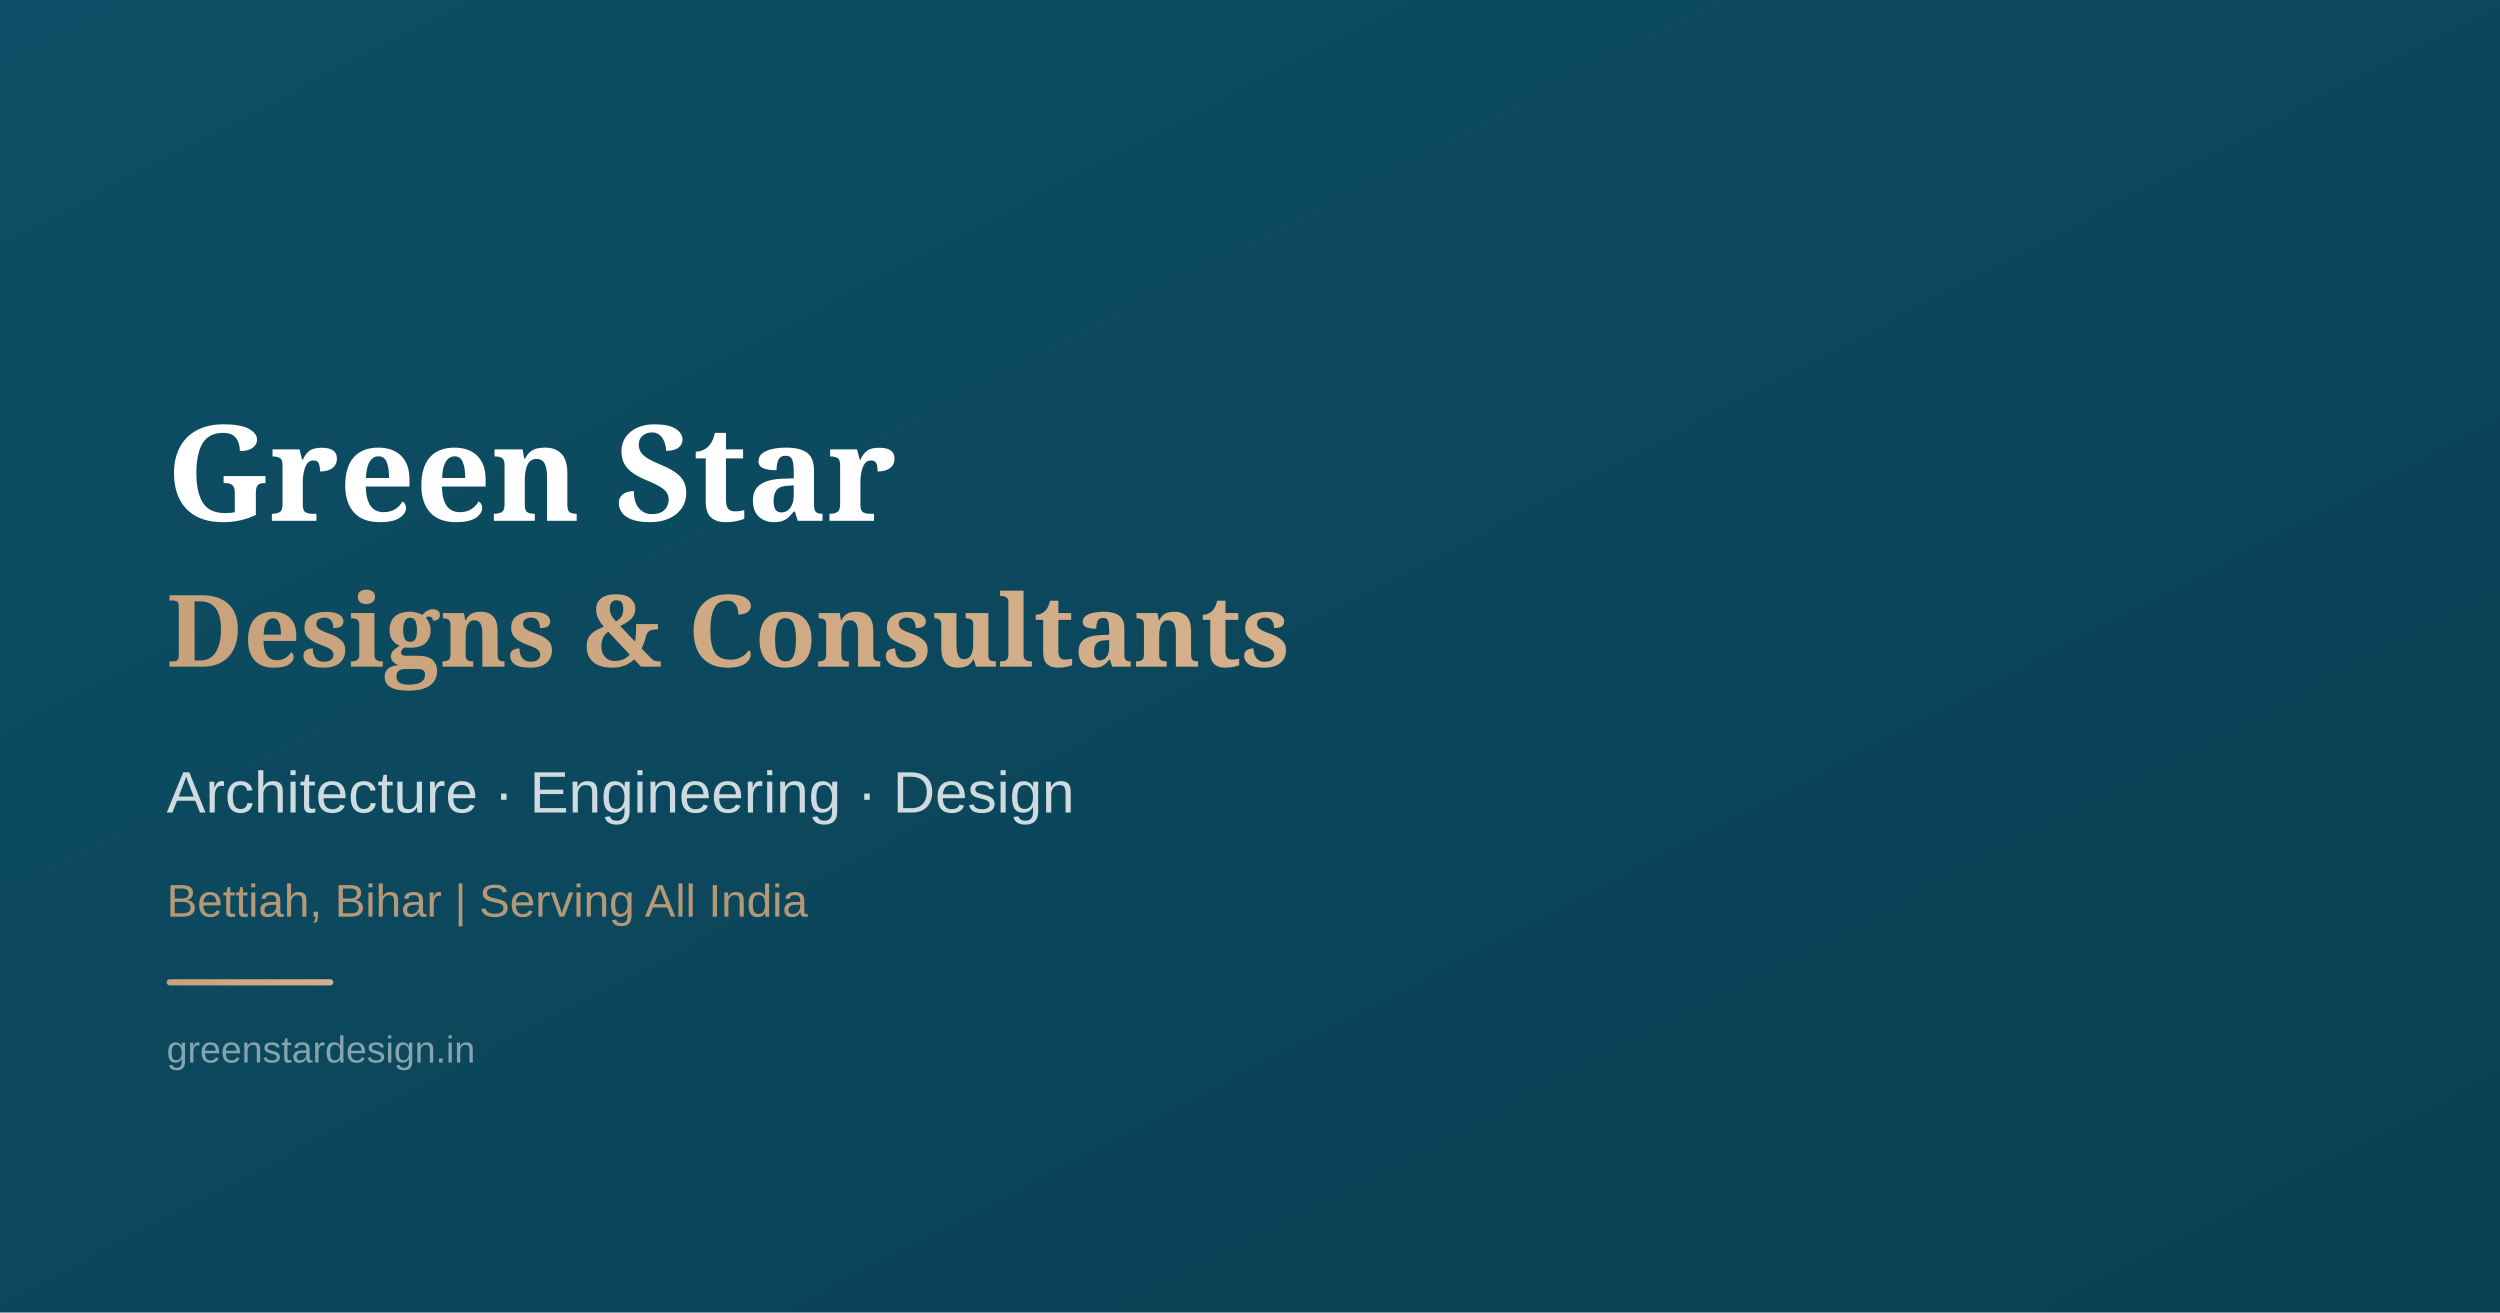
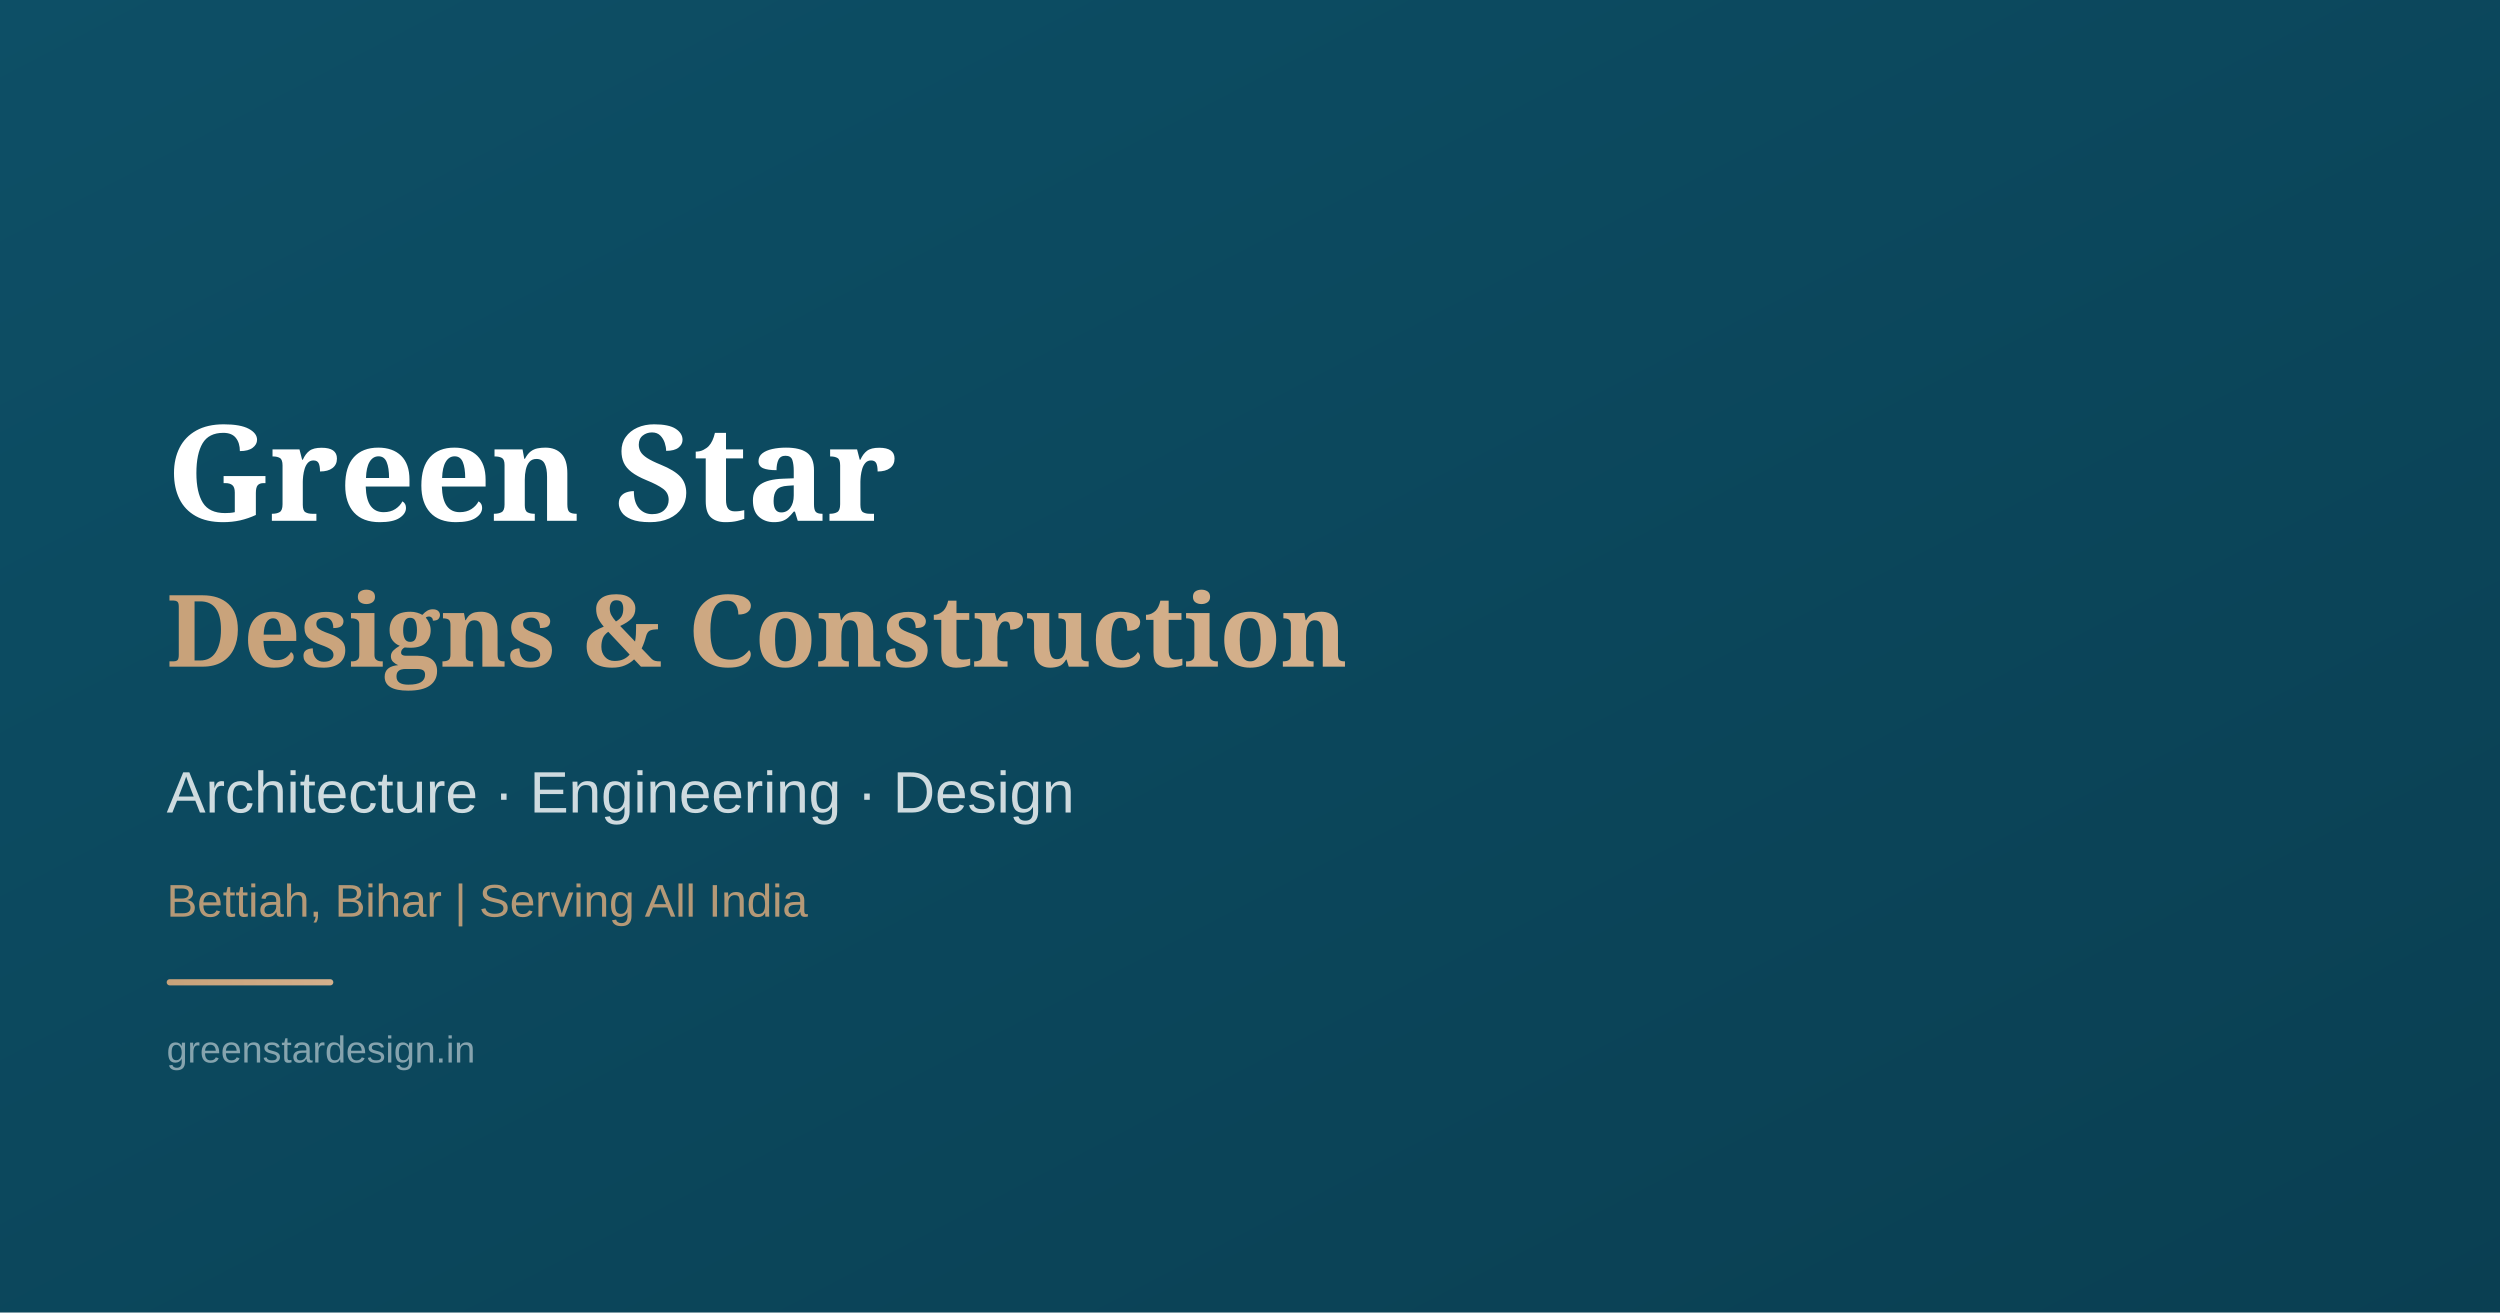
<svg xmlns="http://www.w3.org/2000/svg" width="1200" height="630" viewBox="0 0 1200 630">
  <defs>
    <linearGradient id="bg" x1="0" y1="0" x2="1" y2="1">
      <stop offset="0%" stop-color="#0D4F66" />
      <stop offset="100%" stop-color="#0A3F52" />
    </linearGradient>
    <linearGradient id="gold" x1="0" y1="0" x2="1" y2="0">
      <stop offset="0%" stop-color="#C8A27A" />
      <stop offset="100%" stop-color="#D4B08C" />
    </linearGradient>
  </defs>
  <rect width="1200" height="630" fill="url(#bg)" />
  <text x="80" y="250" font-family="Georgia, serif" font-size="64" font-weight="bold" fill="#ffffff">Green Star</text>
-   <text x="80" y="320" font-family="Georgia, serif" font-size="48" font-weight="bold" fill="url(#gold)">Designs &amp; Consultants</text>
+   <text x="80" y="320" font-family="Georgia, serif" font-size="48" font-weight="bold" fill="url(#gold)">Designs &amp; Construction</text>
  <text x="80" y="390" font-family="Arial, sans-serif" font-size="28" fill="#ffffff" opacity="0.8">Architecture · Engineering · Design</text>
  <text x="80" y="440" font-family="Arial, sans-serif" font-size="22" fill="#C8A27A" opacity="0.9">Bettiah, Bihar | Serving All India</text>
  <text x="80" y="510" font-family="Arial, sans-serif" font-size="18" fill="#ffffff" opacity="0.5">greenstardesign.in</text>
  <rect x="80" y="470" width="80" height="3" rx="1.5" fill="url(#gold)" />
</svg>
